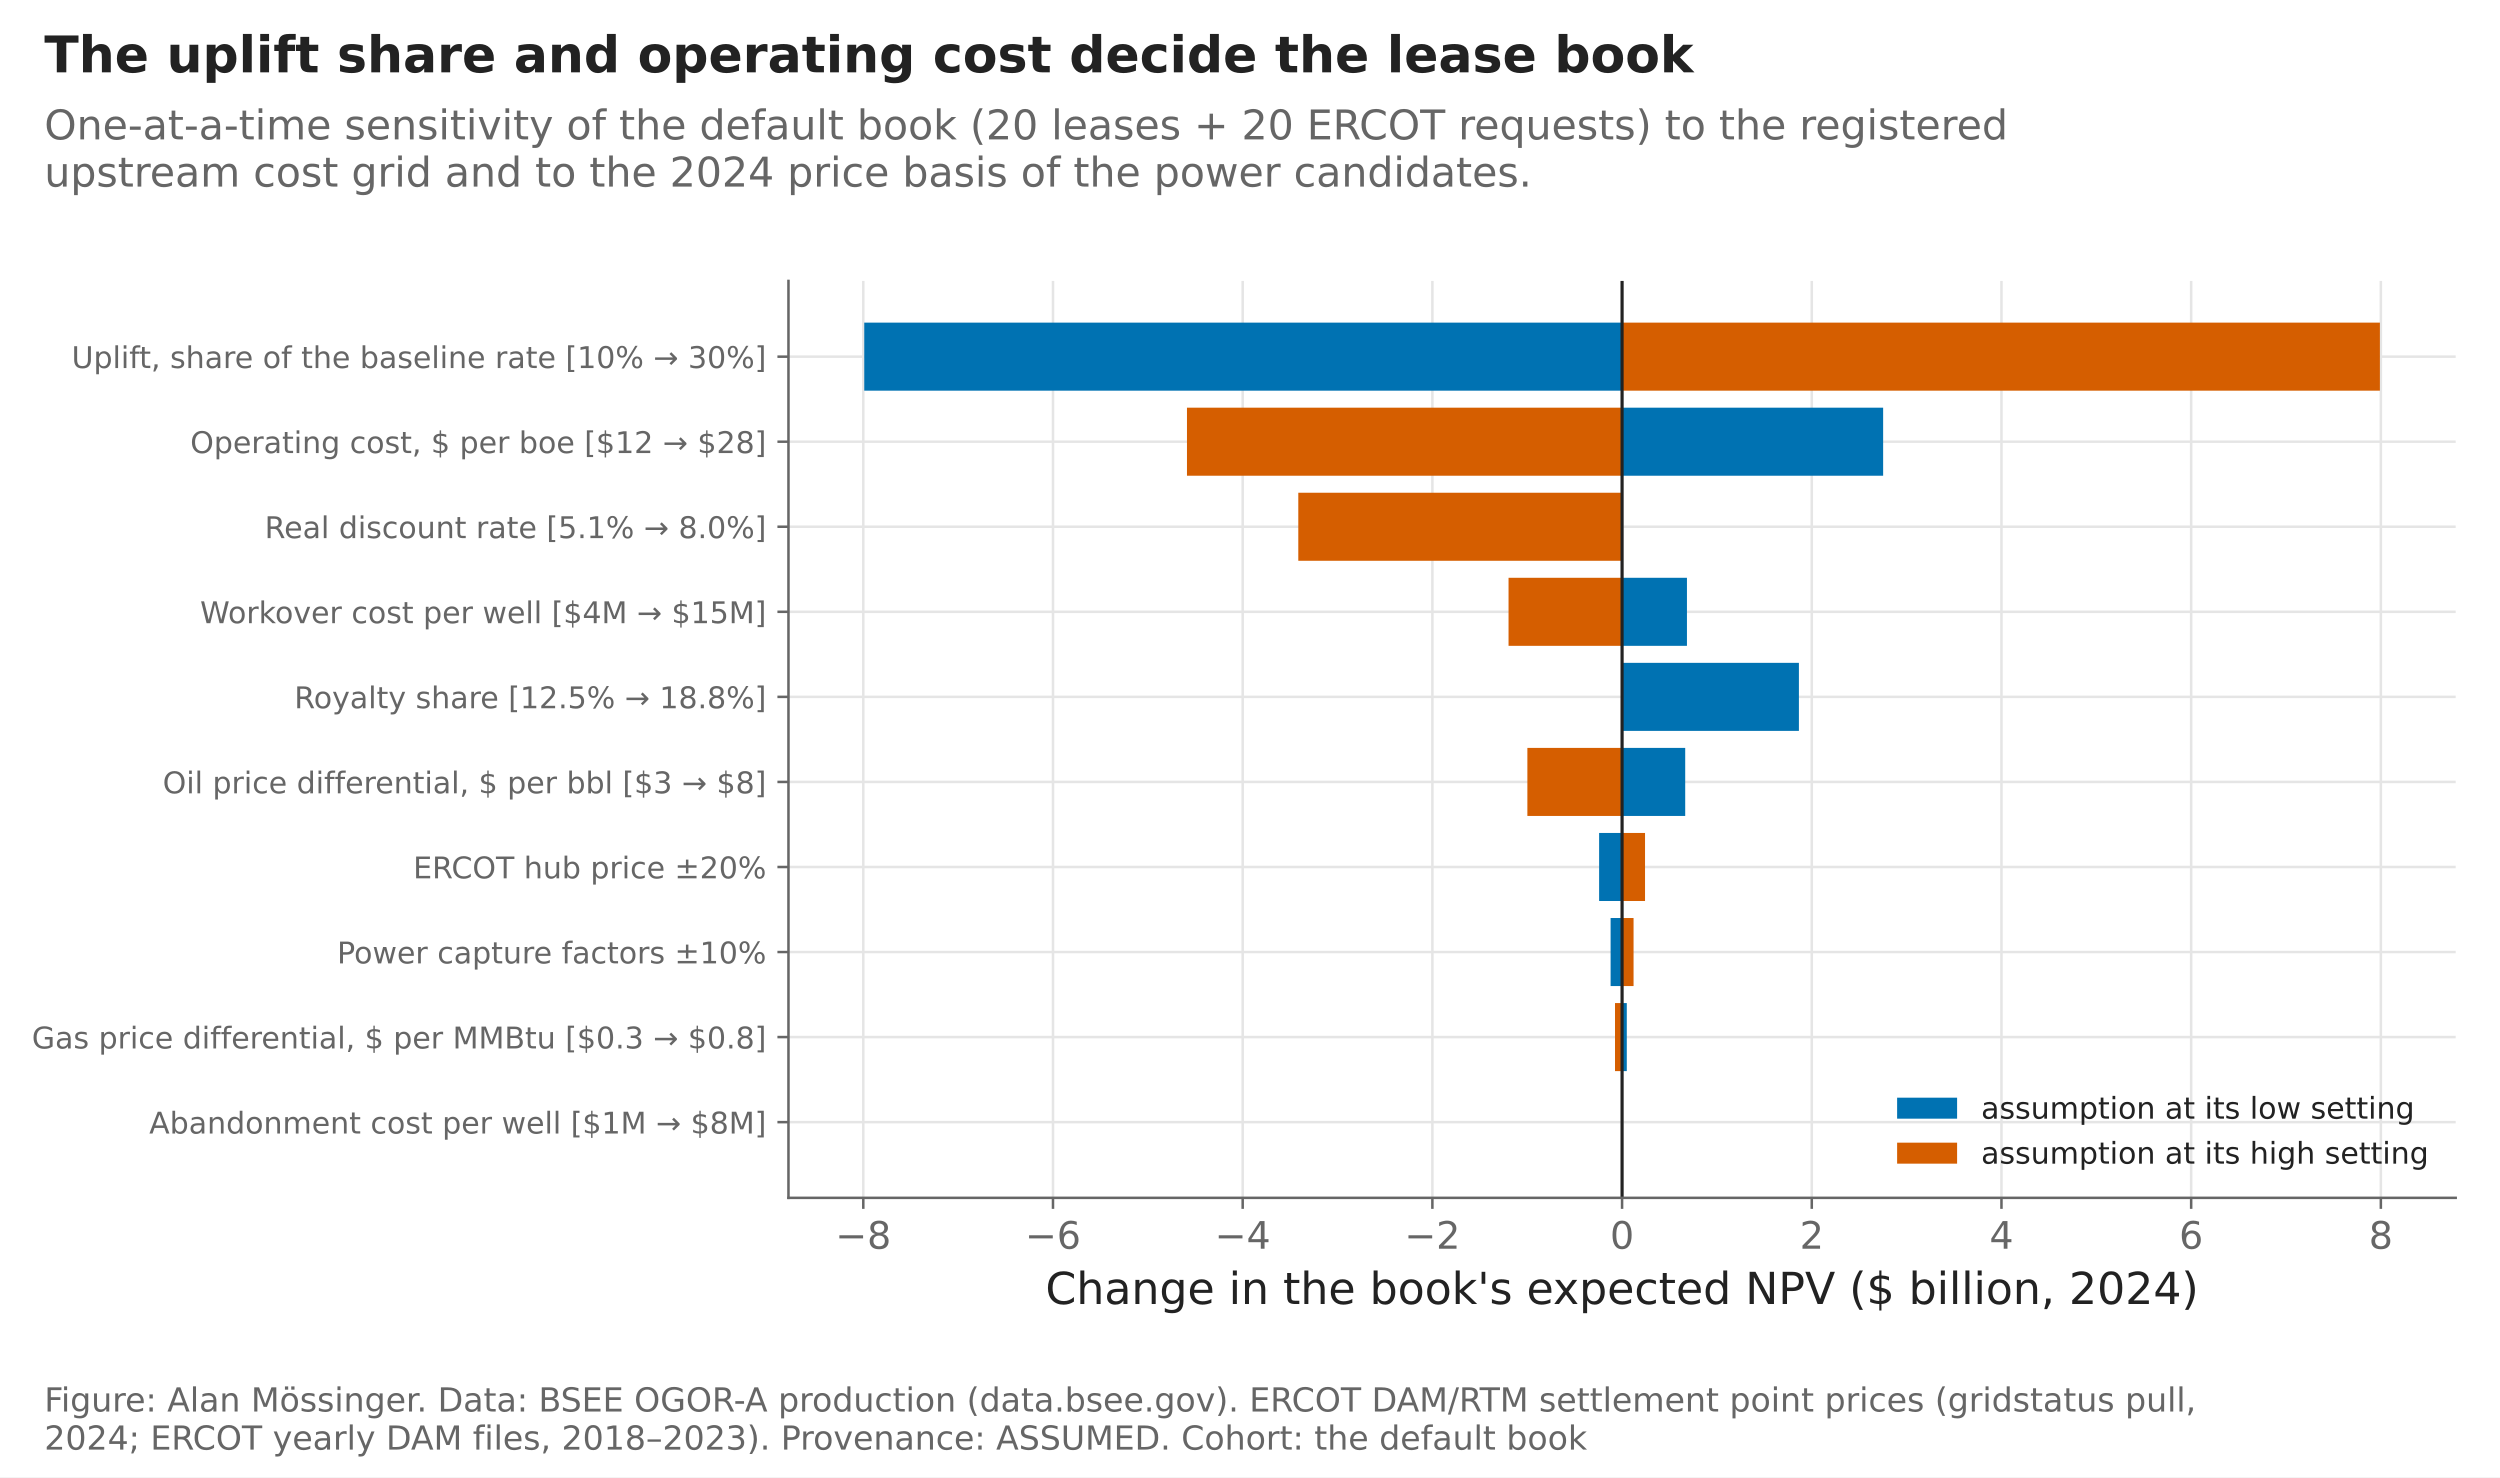
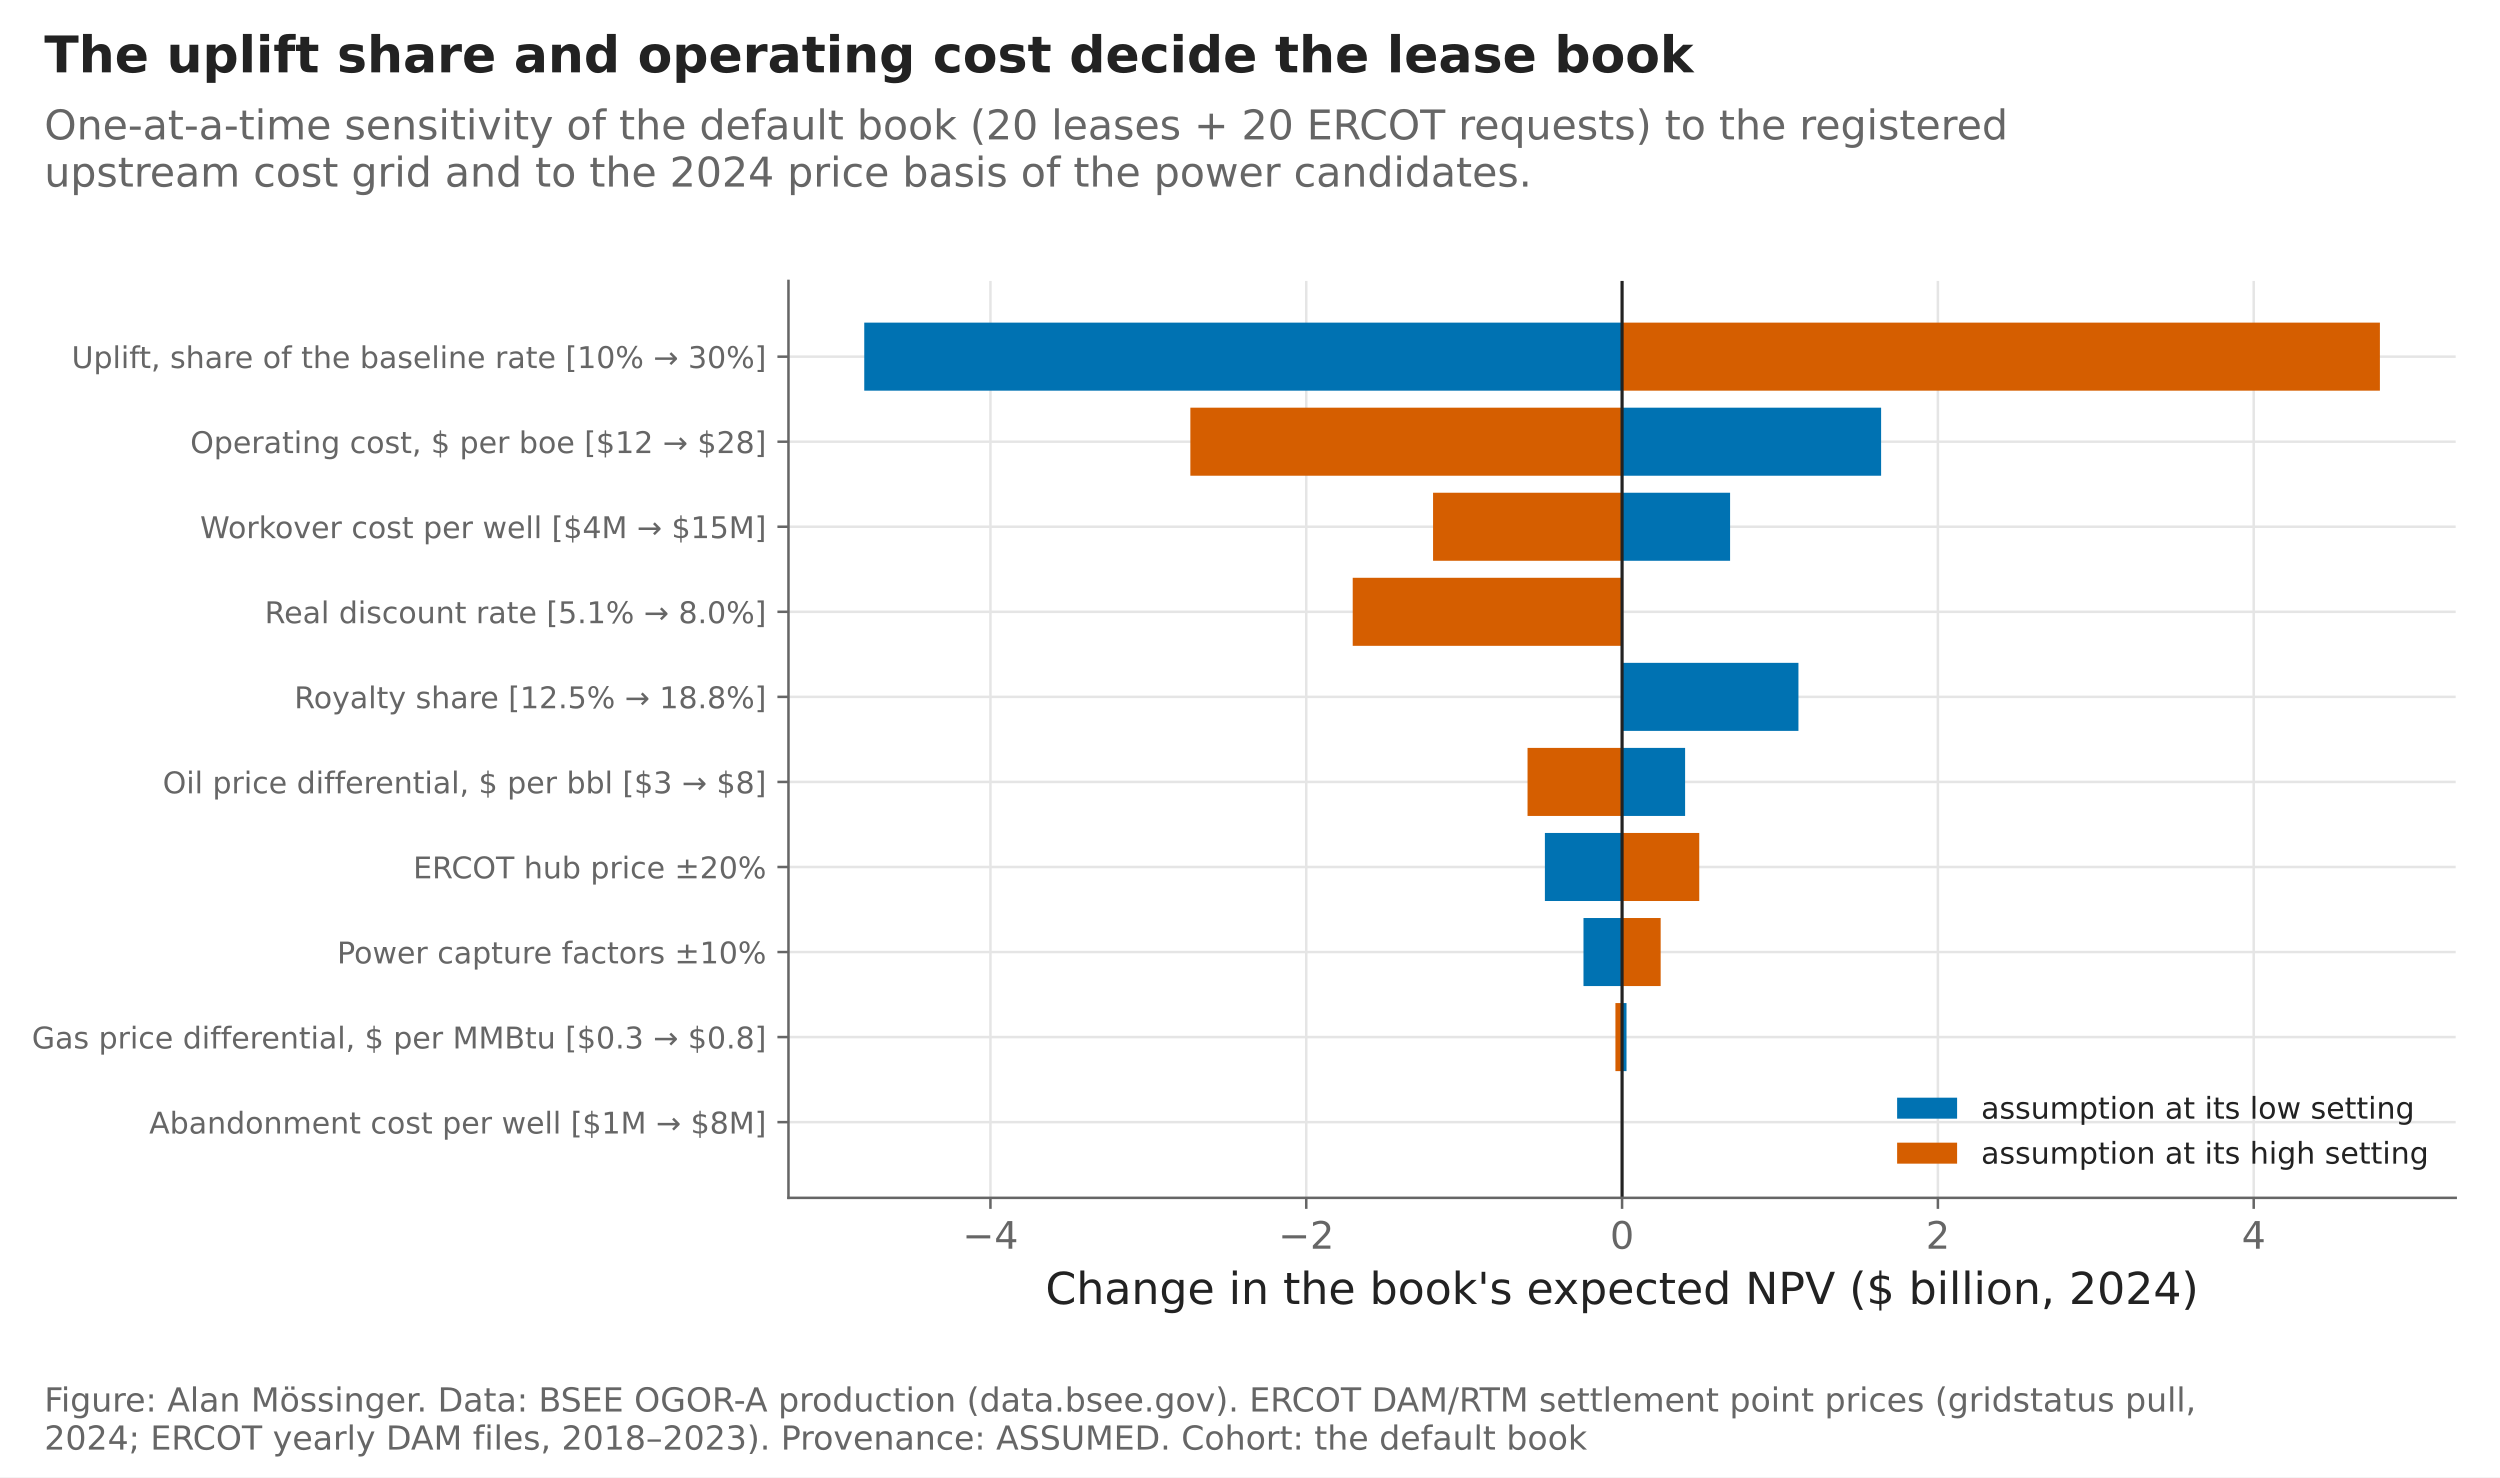
<svg xmlns="http://www.w3.org/2000/svg" xmlns:xlink="http://www.w3.org/1999/xlink" width="792pt" height="468pt" viewBox="0 0 792 468" version="1.1">
  <defs>
    <style type="text/css">*{stroke-linejoin: round; stroke-linecap: butt}</style>
  </defs>
  <g id="figure_1">
    <g id="patch_1">
      <path d="M 0 468  L 792 468  L 792 0  L 0 0  z " style="fill: #ffffff" />
    </g>
    <g id="axes_1">
      <g id="patch_2">
        <path d="M 249.786 379.478  L 777.96 379.478  L 777.96 89.004  L 249.786 89.004  z " style="fill: #ffffff" />
      </g>
      <g id="matplotlib.axis_1">
        <g id="xtick_1">
          <g id="line2d_1">
-             <path d="M 273.491 379.478  L 273.491 89.004  " clip-path="url(#p6faafbdc7a)" style="fill: none; stroke: #e5e5e5; stroke-width: 0.8; stroke-linecap: square" />
+             <path d="M 313.77 379.478  L 313.77 89.004  " clip-path="url(#pf5fe429844)" style="fill: none; stroke: #e5e5e5; stroke-width: 0.8; stroke-linecap: square" />
          </g>
          <g id="line2d_2">
            <defs>
              <path id="me00eba5936" d="M 0 0  L 0 3.5  " style="stroke: #666666; stroke-width: 0.8" />
            </defs>
            <g>
-               <use xlink:href="#me00eba5936" x="273.491" y="379.478" style="fill: #666666; stroke: #666666; stroke-width: 0.8" />
+               <use xlink:href="#me00eba5936" x="313.77" y="379.478" style="fill: #666666; stroke: #666666; stroke-width: 0.8" />
            </g>
          </g>
          <g id="text_1">
-             <text style="font-size: 12px; font-family: 'DejaVu Sans', 'Bitstream Vera Sans', 'Computer Modern Sans Serif', 'Lucida Grande', 'Verdana', 'Geneva', 'Lucid', 'Arial', 'Helvetica', 'Avant Garde', sans-serif; text-anchor: middle; fill: #666666" x="273.491" y="395.595" transform="rotate(-0 273.4913 395.5952)">−8</text>
+             <text style="font-size: 12px; font-family: 'DejaVu Sans', 'Bitstream Vera Sans', 'Computer Modern Sans Serif', 'Lucida Grande', 'Verdana', 'Geneva', 'Lucid', 'Arial', 'Helvetica', 'Avant Garde', sans-serif; text-anchor: middle; fill: #666666" x="313.77" y="395.595" transform="rotate(-0 313.7699 395.5952)">−4</text>
          </g>
        </g>
        <g id="xtick_2">
          <g id="line2d_3">
-             <path d="M 333.587 379.478  L 333.587 89.004  " clip-path="url(#p6faafbdc7a)" style="fill: none; stroke: #e5e5e5; stroke-width: 0.8; stroke-linecap: square" />
+             <path d="M 413.822 379.478  L 413.822 89.004  " clip-path="url(#pf5fe429844)" style="fill: none; stroke: #e5e5e5; stroke-width: 0.8; stroke-linecap: square" />
          </g>
          <g id="line2d_4">
            <g>
-               <use xlink:href="#me00eba5936" x="333.587" y="379.478" style="fill: #666666; stroke: #666666; stroke-width: 0.8" />
+               <use xlink:href="#me00eba5936" x="413.822" y="379.478" style="fill: #666666; stroke: #666666; stroke-width: 0.8" />
            </g>
          </g>
          <g id="text_2">
-             <text style="font-size: 12px; font-family: 'DejaVu Sans', 'Bitstream Vera Sans', 'Computer Modern Sans Serif', 'Lucida Grande', 'Verdana', 'Geneva', 'Lucid', 'Arial', 'Helvetica', 'Avant Garde', sans-serif; text-anchor: middle; fill: #666666" x="333.587" y="395.595" transform="rotate(-0 333.5867 395.5952)">−6</text>
+             <text style="font-size: 12px; font-family: 'DejaVu Sans', 'Bitstream Vera Sans', 'Computer Modern Sans Serif', 'Lucida Grande', 'Verdana', 'Geneva', 'Lucid', 'Arial', 'Helvetica', 'Avant Garde', sans-serif; text-anchor: middle; fill: #666666" x="413.822" y="395.595" transform="rotate(-0 413.8215 395.5952)">−2</text>
          </g>
        </g>
        <g id="xtick_3">
          <g id="line2d_5">
-             <path d="M 393.682 379.478  L 393.682 89.004  " clip-path="url(#p6faafbdc7a)" style="fill: none; stroke: #e5e5e5; stroke-width: 0.8; stroke-linecap: square" />
+             <path d="M 513.873 379.478  L 513.873 89.004  " clip-path="url(#pf5fe429844)" style="fill: none; stroke: #e5e5e5; stroke-width: 0.8; stroke-linecap: square" />
          </g>
          <g id="line2d_6">
            <g>
-               <use xlink:href="#me00eba5936" x="393.682" y="379.478" style="fill: #666666; stroke: #666666; stroke-width: 0.8" />
+               <use xlink:href="#me00eba5936" x="513.873" y="379.478" style="fill: #666666; stroke: #666666; stroke-width: 0.8" />
            </g>
          </g>
          <g id="text_3">
-             <text style="font-size: 12px; font-family: 'DejaVu Sans', 'Bitstream Vera Sans', 'Computer Modern Sans Serif', 'Lucida Grande', 'Verdana', 'Geneva', 'Lucid', 'Arial', 'Helvetica', 'Avant Garde', sans-serif; text-anchor: middle; fill: #666666" x="393.682" y="395.595" transform="rotate(-0 393.6822 395.5952)">−4</text>
+             <text style="font-size: 12px; font-family: 'DejaVu Sans', 'Bitstream Vera Sans', 'Computer Modern Sans Serif', 'Lucida Grande', 'Verdana', 'Geneva', 'Lucid', 'Arial', 'Helvetica', 'Avant Garde', sans-serif; text-anchor: middle; fill: #666666" x="513.873" y="395.595" transform="rotate(-0 513.8731 395.5952)">0</text>
          </g>
        </g>
        <g id="xtick_4">
          <g id="line2d_7">
-             <path d="M 453.778 379.478  L 453.778 89.004  " clip-path="url(#p6faafbdc7a)" style="fill: none; stroke: #e5e5e5; stroke-width: 0.8; stroke-linecap: square" />
+             <path d="M 613.925 379.478  L 613.925 89.004  " clip-path="url(#pf5fe429844)" style="fill: none; stroke: #e5e5e5; stroke-width: 0.8; stroke-linecap: square" />
          </g>
          <g id="line2d_8">
            <g>
-               <use xlink:href="#me00eba5936" x="453.778" y="379.478" style="fill: #666666; stroke: #666666; stroke-width: 0.8" />
+               <use xlink:href="#me00eba5936" x="613.925" y="379.478" style="fill: #666666; stroke: #666666; stroke-width: 0.8" />
            </g>
          </g>
          <g id="text_4">
-             <text style="font-size: 12px; font-family: 'DejaVu Sans', 'Bitstream Vera Sans', 'Computer Modern Sans Serif', 'Lucida Grande', 'Verdana', 'Geneva', 'Lucid', 'Arial', 'Helvetica', 'Avant Garde', sans-serif; text-anchor: middle; fill: #666666" x="453.778" y="395.595" transform="rotate(-0 453.7777 395.5952)">−2</text>
+             <text style="font-size: 12px; font-family: 'DejaVu Sans', 'Bitstream Vera Sans', 'Computer Modern Sans Serif', 'Lucida Grande', 'Verdana', 'Geneva', 'Lucid', 'Arial', 'Helvetica', 'Avant Garde', sans-serif; text-anchor: middle; fill: #666666" x="613.925" y="395.595" transform="rotate(-0 613.9247 395.5952)">2</text>
          </g>
        </g>
        <g id="xtick_5">
          <g id="line2d_9">
-             <path d="M 513.873 379.478  L 513.873 89.004  " clip-path="url(#p6faafbdc7a)" style="fill: none; stroke: #e5e5e5; stroke-width: 0.8; stroke-linecap: square" />
+             <path d="M 713.976 379.478  L 713.976 89.004  " clip-path="url(#pf5fe429844)" style="fill: none; stroke: #e5e5e5; stroke-width: 0.8; stroke-linecap: square" />
          </g>
          <g id="line2d_10">
            <g>
-               <use xlink:href="#me00eba5936" x="513.873" y="379.478" style="fill: #666666; stroke: #666666; stroke-width: 0.8" />
+               <use xlink:href="#me00eba5936" x="713.976" y="379.478" style="fill: #666666; stroke: #666666; stroke-width: 0.8" />
            </g>
          </g>
          <g id="text_5">
-             <text style="font-size: 12px; font-family: 'DejaVu Sans', 'Bitstream Vera Sans', 'Computer Modern Sans Serif', 'Lucida Grande', 'Verdana', 'Geneva', 'Lucid', 'Arial', 'Helvetica', 'Avant Garde', sans-serif; text-anchor: middle; fill: #666666" x="513.873" y="395.595" transform="rotate(-0 513.8731 395.5952)">0</text>
-           </g>
-         </g>
-         <g id="xtick_6">
-           <g id="line2d_11">
-             <path d="M 573.969 379.478  L 573.969 89.004  " clip-path="url(#p6faafbdc7a)" style="fill: none; stroke: #e5e5e5; stroke-width: 0.8; stroke-linecap: square" />
-           </g>
-           <g id="line2d_12">
-             <g>
-               <use xlink:href="#me00eba5936" x="573.969" y="379.478" style="fill: #666666; stroke: #666666; stroke-width: 0.8" />
-             </g>
-           </g>
-           <g id="text_6">
-             <text style="font-size: 12px; font-family: 'DejaVu Sans', 'Bitstream Vera Sans', 'Computer Modern Sans Serif', 'Lucida Grande', 'Verdana', 'Geneva', 'Lucid', 'Arial', 'Helvetica', 'Avant Garde', sans-serif; text-anchor: middle; fill: #666666" x="573.969" y="395.595" transform="rotate(-0 573.9686 395.5952)">2</text>
-           </g>
-         </g>
-         <g id="xtick_7">
-           <g id="line2d_13">
-             <path d="M 634.064 379.478  L 634.064 89.004  " clip-path="url(#p6faafbdc7a)" style="fill: none; stroke: #e5e5e5; stroke-width: 0.8; stroke-linecap: square" />
-           </g>
-           <g id="line2d_14">
-             <g>
-               <use xlink:href="#me00eba5936" x="634.064" y="379.478" style="fill: #666666; stroke: #666666; stroke-width: 0.8" />
-             </g>
-           </g>
-           <g id="text_7">
-             <text style="font-size: 12px; font-family: 'DejaVu Sans', 'Bitstream Vera Sans', 'Computer Modern Sans Serif', 'Lucida Grande', 'Verdana', 'Geneva', 'Lucid', 'Arial', 'Helvetica', 'Avant Garde', sans-serif; text-anchor: middle; fill: #666666" x="634.064" y="395.595" transform="rotate(-0 634.064 395.5952)">4</text>
-           </g>
-         </g>
-         <g id="xtick_8">
-           <g id="line2d_15">
-             <path d="M 694.16 379.478  L 694.16 89.004  " clip-path="url(#p6faafbdc7a)" style="fill: none; stroke: #e5e5e5; stroke-width: 0.8; stroke-linecap: square" />
-           </g>
-           <g id="line2d_16">
-             <g>
-               <use xlink:href="#me00eba5936" x="694.16" y="379.478" style="fill: #666666; stroke: #666666; stroke-width: 0.8" />
-             </g>
-           </g>
-           <g id="text_8">
-             <text style="font-size: 12px; font-family: 'DejaVu Sans', 'Bitstream Vera Sans', 'Computer Modern Sans Serif', 'Lucida Grande', 'Verdana', 'Geneva', 'Lucid', 'Arial', 'Helvetica', 'Avant Garde', sans-serif; text-anchor: middle; fill: #666666" x="694.16" y="395.595" transform="rotate(-0 694.1595 395.5952)">6</text>
-           </g>
-         </g>
-         <g id="xtick_9">
-           <g id="line2d_17">
-             <path d="M 754.255 379.478  L 754.255 89.004  " clip-path="url(#p6faafbdc7a)" style="fill: none; stroke: #e5e5e5; stroke-width: 0.8; stroke-linecap: square" />
-           </g>
-           <g id="line2d_18">
-             <g>
-               <use xlink:href="#me00eba5936" x="754.255" y="379.478" style="fill: #666666; stroke: #666666; stroke-width: 0.8" />
-             </g>
-           </g>
-           <g id="text_9">
-             <text style="font-size: 12px; font-family: 'DejaVu Sans', 'Bitstream Vera Sans', 'Computer Modern Sans Serif', 'Lucida Grande', 'Verdana', 'Geneva', 'Lucid', 'Arial', 'Helvetica', 'Avant Garde', sans-serif; text-anchor: middle; fill: #666666" x="754.255" y="395.595" transform="rotate(-0 754.255 395.5952)">8</text>
-           </g>
-         </g>
-         <g id="text_10">
+             <text style="font-size: 12px; font-family: 'DejaVu Sans', 'Bitstream Vera Sans', 'Computer Modern Sans Serif', 'Lucida Grande', 'Verdana', 'Geneva', 'Lucid', 'Arial', 'Helvetica', 'Avant Garde', sans-serif; text-anchor: middle; fill: #666666" x="713.976" y="395.595" transform="rotate(-0 713.9763 395.5952)">4</text>
+           </g>
+         </g>
+         <g id="text_6">
          <text style="font-size: 14px; font-family: 'DejaVu Sans', 'Bitstream Vera Sans', 'Computer Modern Sans Serif', 'Lucida Grande', 'Verdana', 'Geneva', 'Lucid', 'Arial', 'Helvetica', 'Avant Garde', sans-serif; text-anchor: middle; fill: #222222" x="513.873" y="413.116" transform="rotate(-0 513.8731 413.1158)">Change in the book's expected NPV ($ billion, 2024)</text>
        </g>
      </g>
      <g id="matplotlib.axis_2">
        <g id="ytick_1">
-           <g id="line2d_19">
-             <path d="M 249.786 355.496  L 777.96 355.496  " clip-path="url(#p6faafbdc7a)" style="fill: none; stroke: #e5e5e5; stroke-width: 0.8; stroke-linecap: square" />
-           </g>
-           <g id="line2d_20">
+           <g id="line2d_11">
+             <path d="M 249.786 355.496  L 777.96 355.496  " clip-path="url(#pf5fe429844)" style="fill: none; stroke: #e5e5e5; stroke-width: 0.8; stroke-linecap: square" />
+           </g>
+           <g id="line2d_12">
            <defs>
              <path id="mce5acbc380" d="M 0 0  L -3.5 0  " style="stroke: #666666; stroke-width: 0.8" />
            </defs>
            <g>
              <use xlink:href="#mce5acbc380" x="249.786" y="355.496" style="fill: #666666; stroke: #666666; stroke-width: 0.8" />
            </g>
          </g>
+           <g id="text_7">
+             <text style="font-size: 9.5px; font-family: 'DejaVu Sans', 'Bitstream Vera Sans', 'Computer Modern Sans Serif', 'Lucida Grande', 'Verdana', 'Geneva', 'Lucid', 'Arial', 'Helvetica', 'Avant Garde', sans-serif; text-anchor: end; fill: #666666" x="242.786" y="359.106" transform="rotate(-0 242.7862 359.1056)">Abandonment cost per well  [$1M → $8M]</text>
+           </g>
+         </g>
+         <g id="ytick_2">
+           <g id="line2d_13">
+             <path d="M 249.786 328.551  L 777.96 328.551  " clip-path="url(#pf5fe429844)" style="fill: none; stroke: #e5e5e5; stroke-width: 0.8; stroke-linecap: square" />
+           </g>
+           <g id="line2d_14">
+             <g>
+               <use xlink:href="#mce5acbc380" x="249.786" y="328.551" style="fill: #666666; stroke: #666666; stroke-width: 0.8" />
+             </g>
+           </g>
+           <g id="text_8">
+             <text style="font-size: 9.5px; font-family: 'DejaVu Sans', 'Bitstream Vera Sans', 'Computer Modern Sans Serif', 'Lucida Grande', 'Verdana', 'Geneva', 'Lucid', 'Arial', 'Helvetica', 'Avant Garde', sans-serif; text-anchor: end; fill: #666666" x="242.786" y="332.16" transform="rotate(-0 242.7862 332.16)">Gas price differential, $ per MMBtu  [$0.3 → $0.8]</text>
+           </g>
+         </g>
+         <g id="ytick_3">
+           <g id="line2d_15">
+             <path d="M 249.786 301.605  L 777.96 301.605  " clip-path="url(#pf5fe429844)" style="fill: none; stroke: #e5e5e5; stroke-width: 0.8; stroke-linecap: square" />
+           </g>
+           <g id="line2d_16">
+             <g>
+               <use xlink:href="#mce5acbc380" x="249.786" y="301.605" style="fill: #666666; stroke: #666666; stroke-width: 0.8" />
+             </g>
+           </g>
+           <g id="text_9">
+             <text style="font-size: 9.5px; font-family: 'DejaVu Sans', 'Bitstream Vera Sans', 'Computer Modern Sans Serif', 'Lucida Grande', 'Verdana', 'Geneva', 'Lucid', 'Arial', 'Helvetica', 'Avant Garde', sans-serif; text-anchor: end; fill: #666666" x="242.786" y="305.214" transform="rotate(-0 242.7862 305.2144)">Power capture factors ±10%</text>
+           </g>
+         </g>
+         <g id="ytick_4">
+           <g id="line2d_17">
+             <path d="M 249.786 274.659  L 777.96 274.659  " clip-path="url(#pf5fe429844)" style="fill: none; stroke: #e5e5e5; stroke-width: 0.8; stroke-linecap: square" />
+           </g>
+           <g id="line2d_18">
+             <g>
+               <use xlink:href="#mce5acbc380" x="249.786" y="274.659" style="fill: #666666; stroke: #666666; stroke-width: 0.8" />
+             </g>
+           </g>
+           <g id="text_10">
+             <text style="font-size: 9.5px; font-family: 'DejaVu Sans', 'Bitstream Vera Sans', 'Computer Modern Sans Serif', 'Lucida Grande', 'Verdana', 'Geneva', 'Lucid', 'Arial', 'Helvetica', 'Avant Garde', sans-serif; text-anchor: end; fill: #666666" x="242.786" y="278.269" transform="rotate(-0 242.7862 278.2687)">ERCOT hub price ±20%</text>
+           </g>
+         </g>
+         <g id="ytick_5">
+           <g id="line2d_19">
+             <path d="M 249.786 247.714  L 777.96 247.714  " clip-path="url(#pf5fe429844)" style="fill: none; stroke: #e5e5e5; stroke-width: 0.8; stroke-linecap: square" />
+           </g>
+           <g id="line2d_20">
+             <g>
+               <use xlink:href="#mce5acbc380" x="249.786" y="247.714" style="fill: #666666; stroke: #666666; stroke-width: 0.8" />
+             </g>
+           </g>
          <g id="text_11">
-             <text style="font-size: 9.5px; font-family: 'DejaVu Sans', 'Bitstream Vera Sans', 'Computer Modern Sans Serif', 'Lucida Grande', 'Verdana', 'Geneva', 'Lucid', 'Arial', 'Helvetica', 'Avant Garde', sans-serif; text-anchor: end; fill: #666666" x="242.786" y="359.106" transform="rotate(-0 242.7862 359.1056)">Abandonment cost per well  [$1M → $8M]</text>
-           </g>
-         </g>
-         <g id="ytick_2">
+             <text style="font-size: 9.5px; font-family: 'DejaVu Sans', 'Bitstream Vera Sans', 'Computer Modern Sans Serif', 'Lucida Grande', 'Verdana', 'Geneva', 'Lucid', 'Arial', 'Helvetica', 'Avant Garde', sans-serif; text-anchor: end; fill: #666666" x="242.786" y="251.323" transform="rotate(-0 242.7862 251.3231)">Oil price differential, $ per bbl  [$3 → $8]</text>
+           </g>
+         </g>
+         <g id="ytick_6">
          <g id="line2d_21">
-             <path d="M 249.786 328.551  L 777.96 328.551  " clip-path="url(#p6faafbdc7a)" style="fill: none; stroke: #e5e5e5; stroke-width: 0.8; stroke-linecap: square" />
+             <path d="M 249.786 220.768  L 777.96 220.768  " clip-path="url(#pf5fe429844)" style="fill: none; stroke: #e5e5e5; stroke-width: 0.8; stroke-linecap: square" />
          </g>
          <g id="line2d_22">
            <g>
-               <use xlink:href="#mce5acbc380" x="249.786" y="328.551" style="fill: #666666; stroke: #666666; stroke-width: 0.8" />
+               <use xlink:href="#mce5acbc380" x="249.786" y="220.768" style="fill: #666666; stroke: #666666; stroke-width: 0.8" />
            </g>
          </g>
          <g id="text_12">
-             <text style="font-size: 9.5px; font-family: 'DejaVu Sans', 'Bitstream Vera Sans', 'Computer Modern Sans Serif', 'Lucida Grande', 'Verdana', 'Geneva', 'Lucid', 'Arial', 'Helvetica', 'Avant Garde', sans-serif; text-anchor: end; fill: #666666" x="242.786" y="332.16" transform="rotate(-0 242.7862 332.16)">Gas price differential, $ per MMBtu  [$0.3 → $0.8]</text>
-           </g>
-         </g>
-         <g id="ytick_3">
+             <text style="font-size: 9.5px; font-family: 'DejaVu Sans', 'Bitstream Vera Sans', 'Computer Modern Sans Serif', 'Lucida Grande', 'Verdana', 'Geneva', 'Lucid', 'Arial', 'Helvetica', 'Avant Garde', sans-serif; text-anchor: end; fill: #666666" x="242.786" y="224.377" transform="rotate(-0 242.7862 224.3774)">Royalty share  [12.5% → 18.8%]</text>
+           </g>
+         </g>
+         <g id="ytick_7">
          <g id="line2d_23">
-             <path d="M 249.786 301.605  L 777.96 301.605  " clip-path="url(#p6faafbdc7a)" style="fill: none; stroke: #e5e5e5; stroke-width: 0.8; stroke-linecap: square" />
+             <path d="M 249.786 193.823  L 777.96 193.823  " clip-path="url(#pf5fe429844)" style="fill: none; stroke: #e5e5e5; stroke-width: 0.8; stroke-linecap: square" />
          </g>
          <g id="line2d_24">
            <g>
-               <use xlink:href="#mce5acbc380" x="249.786" y="301.605" style="fill: #666666; stroke: #666666; stroke-width: 0.8" />
+               <use xlink:href="#mce5acbc380" x="249.786" y="193.823" style="fill: #666666; stroke: #666666; stroke-width: 0.8" />
            </g>
          </g>
          <g id="text_13">
-             <text style="font-size: 9.5px; font-family: 'DejaVu Sans', 'Bitstream Vera Sans', 'Computer Modern Sans Serif', 'Lucida Grande', 'Verdana', 'Geneva', 'Lucid', 'Arial', 'Helvetica', 'Avant Garde', sans-serif; text-anchor: end; fill: #666666" x="242.786" y="305.214" transform="rotate(-0 242.7862 305.2144)">Power capture factors ±10%</text>
-           </g>
-         </g>
-         <g id="ytick_4">
+             <text style="font-size: 9.5px; font-family: 'DejaVu Sans', 'Bitstream Vera Sans', 'Computer Modern Sans Serif', 'Lucida Grande', 'Verdana', 'Geneva', 'Lucid', 'Arial', 'Helvetica', 'Avant Garde', sans-serif; text-anchor: end; fill: #666666" x="242.786" y="197.432" transform="rotate(-0 242.7862 197.4318)">Real discount rate  [5.1% → 8.0%]</text>
+           </g>
+         </g>
+         <g id="ytick_8">
          <g id="line2d_25">
-             <path d="M 249.786 274.659  L 777.96 274.659  " clip-path="url(#p6faafbdc7a)" style="fill: none; stroke: #e5e5e5; stroke-width: 0.8; stroke-linecap: square" />
+             <path d="M 249.786 166.877  L 777.96 166.877  " clip-path="url(#pf5fe429844)" style="fill: none; stroke: #e5e5e5; stroke-width: 0.8; stroke-linecap: square" />
          </g>
          <g id="line2d_26">
            <g>
-               <use xlink:href="#mce5acbc380" x="249.786" y="274.659" style="fill: #666666; stroke: #666666; stroke-width: 0.8" />
+               <use xlink:href="#mce5acbc380" x="249.786" y="166.877" style="fill: #666666; stroke: #666666; stroke-width: 0.8" />
            </g>
          </g>
          <g id="text_14">
-             <text style="font-size: 9.5px; font-family: 'DejaVu Sans', 'Bitstream Vera Sans', 'Computer Modern Sans Serif', 'Lucida Grande', 'Verdana', 'Geneva', 'Lucid', 'Arial', 'Helvetica', 'Avant Garde', sans-serif; text-anchor: end; fill: #666666" x="242.786" y="278.269" transform="rotate(-0 242.7862 278.2687)">ERCOT hub price ±20%</text>
-           </g>
-         </g>
-         <g id="ytick_5">
+             <text style="font-size: 9.5px; font-family: 'DejaVu Sans', 'Bitstream Vera Sans', 'Computer Modern Sans Serif', 'Lucida Grande', 'Verdana', 'Geneva', 'Lucid', 'Arial', 'Helvetica', 'Avant Garde', sans-serif; text-anchor: end; fill: #666666" x="242.786" y="170.486" transform="rotate(-0 242.7862 170.4862)">Workover cost per well  [$4M → $15M]</text>
+           </g>
+         </g>
+         <g id="ytick_9">
          <g id="line2d_27">
-             <path d="M 249.786 247.714  L 777.96 247.714  " clip-path="url(#p6faafbdc7a)" style="fill: none; stroke: #e5e5e5; stroke-width: 0.8; stroke-linecap: square" />
+             <path d="M 249.786 139.931  L 777.96 139.931  " clip-path="url(#pf5fe429844)" style="fill: none; stroke: #e5e5e5; stroke-width: 0.8; stroke-linecap: square" />
          </g>
          <g id="line2d_28">
            <g>
-               <use xlink:href="#mce5acbc380" x="249.786" y="247.714" style="fill: #666666; stroke: #666666; stroke-width: 0.8" />
+               <use xlink:href="#mce5acbc380" x="249.786" y="139.931" style="fill: #666666; stroke: #666666; stroke-width: 0.8" />
            </g>
          </g>
          <g id="text_15">
-             <text style="font-size: 9.5px; font-family: 'DejaVu Sans', 'Bitstream Vera Sans', 'Computer Modern Sans Serif', 'Lucida Grande', 'Verdana', 'Geneva', 'Lucid', 'Arial', 'Helvetica', 'Avant Garde', sans-serif; text-anchor: end; fill: #666666" x="242.786" y="251.323" transform="rotate(-0 242.7862 251.3231)">Oil price differential, $ per bbl  [$3 → $8]</text>
-           </g>
-         </g>
-         <g id="ytick_6">
+             <text style="font-size: 9.5px; font-family: 'DejaVu Sans', 'Bitstream Vera Sans', 'Computer Modern Sans Serif', 'Lucida Grande', 'Verdana', 'Geneva', 'Lucid', 'Arial', 'Helvetica', 'Avant Garde', sans-serif; text-anchor: end; fill: #666666" x="242.786" y="143.541" transform="rotate(-0 242.7862 143.5405)">Operating cost, $ per boe  [$12 → $28]</text>
+           </g>
+         </g>
+         <g id="ytick_10">
          <g id="line2d_29">
-             <path d="M 249.786 220.768  L 777.96 220.768  " clip-path="url(#p6faafbdc7a)" style="fill: none; stroke: #e5e5e5; stroke-width: 0.8; stroke-linecap: square" />
+             <path d="M 249.786 112.986  L 777.96 112.986  " clip-path="url(#pf5fe429844)" style="fill: none; stroke: #e5e5e5; stroke-width: 0.8; stroke-linecap: square" />
          </g>
          <g id="line2d_30">
            <g>
-               <use xlink:href="#mce5acbc380" x="249.786" y="220.768" style="fill: #666666; stroke: #666666; stroke-width: 0.8" />
+               <use xlink:href="#mce5acbc380" x="249.786" y="112.986" style="fill: #666666; stroke: #666666; stroke-width: 0.8" />
            </g>
          </g>
          <g id="text_16">
-             <text style="font-size: 9.5px; font-family: 'DejaVu Sans', 'Bitstream Vera Sans', 'Computer Modern Sans Serif', 'Lucida Grande', 'Verdana', 'Geneva', 'Lucid', 'Arial', 'Helvetica', 'Avant Garde', sans-serif; text-anchor: end; fill: #666666" x="242.786" y="224.377" transform="rotate(-0 242.7862 224.3774)">Royalty share  [12.5% → 18.8%]</text>
-           </g>
-         </g>
-         <g id="ytick_7">
-           <g id="line2d_31">
-             <path d="M 249.786 193.823  L 777.96 193.823  " clip-path="url(#p6faafbdc7a)" style="fill: none; stroke: #e5e5e5; stroke-width: 0.8; stroke-linecap: square" />
-           </g>
-           <g id="line2d_32">
-             <g>
-               <use xlink:href="#mce5acbc380" x="249.786" y="193.823" style="fill: #666666; stroke: #666666; stroke-width: 0.8" />
-             </g>
-           </g>
-           <g id="text_17">
-             <text style="font-size: 9.5px; font-family: 'DejaVu Sans', 'Bitstream Vera Sans', 'Computer Modern Sans Serif', 'Lucida Grande', 'Verdana', 'Geneva', 'Lucid', 'Arial', 'Helvetica', 'Avant Garde', sans-serif; text-anchor: end; fill: #666666" x="242.786" y="197.432" transform="rotate(-0 242.7862 197.4318)">Workover cost per well  [$4M → $15M]</text>
-           </g>
-         </g>
-         <g id="ytick_8">
-           <g id="line2d_33">
-             <path d="M 249.786 166.877  L 777.96 166.877  " clip-path="url(#p6faafbdc7a)" style="fill: none; stroke: #e5e5e5; stroke-width: 0.8; stroke-linecap: square" />
-           </g>
-           <g id="line2d_34">
-             <g>
-               <use xlink:href="#mce5acbc380" x="249.786" y="166.877" style="fill: #666666; stroke: #666666; stroke-width: 0.8" />
-             </g>
-           </g>
-           <g id="text_18">
-             <text style="font-size: 9.5px; font-family: 'DejaVu Sans', 'Bitstream Vera Sans', 'Computer Modern Sans Serif', 'Lucida Grande', 'Verdana', 'Geneva', 'Lucid', 'Arial', 'Helvetica', 'Avant Garde', sans-serif; text-anchor: end; fill: #666666" x="242.786" y="170.486" transform="rotate(-0 242.7862 170.4862)">Real discount rate  [5.1% → 8.0%]</text>
-           </g>
-         </g>
-         <g id="ytick_9">
-           <g id="line2d_35">
-             <path d="M 249.786 139.931  L 777.96 139.931  " clip-path="url(#p6faafbdc7a)" style="fill: none; stroke: #e5e5e5; stroke-width: 0.8; stroke-linecap: square" />
-           </g>
-           <g id="line2d_36">
-             <g>
-               <use xlink:href="#mce5acbc380" x="249.786" y="139.931" style="fill: #666666; stroke: #666666; stroke-width: 0.8" />
-             </g>
-           </g>
-           <g id="text_19">
-             <text style="font-size: 9.5px; font-family: 'DejaVu Sans', 'Bitstream Vera Sans', 'Computer Modern Sans Serif', 'Lucida Grande', 'Verdana', 'Geneva', 'Lucid', 'Arial', 'Helvetica', 'Avant Garde', sans-serif; text-anchor: end; fill: #666666" x="242.786" y="143.541" transform="rotate(-0 242.7862 143.5405)">Operating cost, $ per boe  [$12 → $28]</text>
-           </g>
-         </g>
-         <g id="ytick_10">
-           <g id="line2d_37">
-             <path d="M 249.786 112.986  L 777.96 112.986  " clip-path="url(#p6faafbdc7a)" style="fill: none; stroke: #e5e5e5; stroke-width: 0.8; stroke-linecap: square" />
-           </g>
-           <g id="line2d_38">
-             <g>
-               <use xlink:href="#mce5acbc380" x="249.786" y="112.986" style="fill: #666666; stroke: #666666; stroke-width: 0.8" />
-             </g>
-           </g>
-           <g id="text_20">
            <text style="font-size: 9.5px; font-family: 'DejaVu Sans', 'Bitstream Vera Sans', 'Computer Modern Sans Serif', 'Lucida Grande', 'Verdana', 'Geneva', 'Lucid', 'Arial', 'Helvetica', 'Avant Garde', sans-serif; text-anchor: end; fill: #666666" x="242.786" y="116.595" transform="rotate(-0 242.7862 116.5949)">Uplift, share of the baseline rate  [10% → 30%]</text>
          </g>
        </g>
      </g>
      <g id="patch_3">
-         <path d="M 513.873 366.275  L 513.873 366.275  L 513.873 344.718  L 513.873 344.718  z " clip-path="url(#p6faafbdc7a)" style="fill: #0072b2" />
+         <path d="M 513.873 366.275  L 513.873 366.275  L 513.873 344.718  L 513.873 344.718  z " clip-path="url(#pf5fe429844)" style="fill: #0072b2" />
      </g>
      <g id="patch_4">
-         <path d="M 513.873 339.329  L 515.366 339.329  L 515.366 317.772  L 513.873 317.772  z " clip-path="url(#p6faafbdc7a)" style="fill: #0072b2" />
+         <path d="M 513.873 339.329  L 515.278 339.329  L 515.278 317.772  L 513.873 317.772  z " clip-path="url(#pf5fe429844)" style="fill: #0072b2" />
      </g>
      <g id="patch_5">
-         <path d="M 513.873 312.383  L 510.237 312.383  L 510.237 290.827  L 513.873 290.827  z " clip-path="url(#p6faafbdc7a)" style="fill: #0072b2" />
+         <path d="M 513.873 312.383  L 501.648 312.383  L 501.648 290.827  L 513.873 290.827  z " clip-path="url(#pf5fe429844)" style="fill: #0072b2" />
      </g>
      <g id="patch_6">
-         <path d="M 513.873 285.438  L 506.6 285.438  L 506.6 263.881  L 513.873 263.881  z " clip-path="url(#p6faafbdc7a)" style="fill: #0072b2" />
+         <path d="M 513.873 285.438  L 489.423 285.438  L 489.423 263.881  L 513.873 263.881  z " clip-path="url(#pf5fe429844)" style="fill: #0072b2" />
      </g>
      <g id="patch_7">
-         <path d="M 513.873 258.492  L 533.873 258.492  L 533.873 236.936  L 513.873 236.936  z " clip-path="url(#p6faafbdc7a)" style="fill: #0072b2" />
+         <path d="M 513.873 258.492  L 533.84 258.492  L 533.84 236.936  L 513.873 236.936  z " clip-path="url(#pf5fe429844)" style="fill: #0072b2" />
      </g>
      <g id="patch_8">
-         <path d="M 513.873 231.546  L 569.894 231.546  L 569.894 209.99  L 513.873 209.99  z " clip-path="url(#p6faafbdc7a)" style="fill: #0072b2" />
+         <path d="M 513.873 231.546  L 569.746 231.546  L 569.746 209.99  L 513.873 209.99  z " clip-path="url(#pf5fe429844)" style="fill: #0072b2" />
      </g>
      <g id="patch_9">
-         <path d="M 513.873 204.601  L 534.426 204.601  L 534.426 183.044  L 513.873 183.044  z " clip-path="url(#p6faafbdc7a)" style="fill: #0072b2" />
+         <path d="M 513.873 204.601  L 513.873 204.601  L 513.873 183.044  L 513.873 183.044  z " clip-path="url(#pf5fe429844)" style="fill: #0072b2" />
      </g>
      <g id="patch_10">
-         <path d="M 513.873 177.655  L 513.873 177.655  L 513.873 156.099  L 513.873 156.099  z " clip-path="url(#p6faafbdc7a)" style="fill: #0072b2" />
+         <path d="M 513.873 177.655  L 548.091 177.655  L 548.091 156.099  L 513.873 156.099  z " clip-path="url(#pf5fe429844)" style="fill: #0072b2" />
      </g>
      <g id="patch_11">
-         <path d="M 513.873 150.71  L 596.578 150.71  L 596.578 129.153  L 513.873 129.153  z " clip-path="url(#p6faafbdc7a)" style="fill: #0072b2" />
+         <path d="M 513.873 150.71  L 595.934 150.71  L 595.934 129.153  L 513.873 129.153  z " clip-path="url(#pf5fe429844)" style="fill: #0072b2" />
      </g>
      <g id="patch_12">
-         <path d="M 513.873 123.764  L 273.794 123.764  L 273.794 102.207  L 513.873 102.207  z " clip-path="url(#p6faafbdc7a)" style="fill: #0072b2" />
+         <path d="M 513.873 123.764  L 273.794 123.764  L 273.794 102.207  L 513.873 102.207  z " clip-path="url(#pf5fe429844)" style="fill: #0072b2" />
      </g>
      <g id="patch_13">
-         <path d="M 513.873 366.275  L 513.873 366.275  L 513.873 344.718  L 513.873 344.718  z " clip-path="url(#p6faafbdc7a)" style="fill: #d55e00" />
+         <path d="M 513.873 366.275  L 513.873 366.275  L 513.873 344.718  L 513.873 344.718  z " clip-path="url(#pf5fe429844)" style="fill: #d55e00" />
      </g>
      <g id="patch_14">
-         <path d="M 513.873 339.329  L 511.634 339.329  L 511.634 317.772  L 513.873 317.772  z " clip-path="url(#p6faafbdc7a)" style="fill: #d55e00" />
+         <path d="M 513.873 339.329  L 511.766 339.329  L 511.766 317.772  L 513.873 317.772  z " clip-path="url(#pf5fe429844)" style="fill: #d55e00" />
      </g>
      <g id="patch_15">
-         <path d="M 513.873 312.383  L 517.51 312.383  L 517.51 290.827  L 513.873 290.827  z " clip-path="url(#p6faafbdc7a)" style="fill: #d55e00" />
+         <path d="M 513.873 312.383  L 526.098 312.383  L 526.098 290.827  L 513.873 290.827  z " clip-path="url(#pf5fe429844)" style="fill: #d55e00" />
      </g>
      <g id="patch_16">
-         <path d="M 513.873 285.438  L 521.146 285.438  L 521.146 263.881  L 513.873 263.881  z " clip-path="url(#p6faafbdc7a)" style="fill: #d55e00" />
+         <path d="M 513.873 285.438  L 538.323 285.438  L 538.323 263.881  L 513.873 263.881  z " clip-path="url(#pf5fe429844)" style="fill: #d55e00" />
      </g>
      <g id="patch_17">
-         <path d="M 513.873 258.492  L 483.873 258.492  L 483.873 236.936  L 513.873 236.936  z " clip-path="url(#p6faafbdc7a)" style="fill: #d55e00" />
+         <path d="M 513.873 258.492  L 483.923 258.492  L 483.923 236.936  L 513.873 236.936  z " clip-path="url(#pf5fe429844)" style="fill: #d55e00" />
      </g>
      <g id="patch_18">
-         <path d="M 513.873 231.546  L 513.873 231.546  L 513.873 209.99  L 513.873 209.99  z " clip-path="url(#p6faafbdc7a)" style="fill: #d55e00" />
+         <path d="M 513.873 231.546  L 513.873 231.546  L 513.873 209.99  L 513.873 209.99  z " clip-path="url(#pf5fe429844)" style="fill: #d55e00" />
      </g>
      <g id="patch_19">
-         <path d="M 513.873 204.601  L 477.906 204.601  L 477.906 183.044  L 513.873 183.044  z " clip-path="url(#p6faafbdc7a)" style="fill: #d55e00" />
+         <path d="M 513.873 204.601  L 428.54 204.601  L 428.54 183.044  L 513.873 183.044  z " clip-path="url(#pf5fe429844)" style="fill: #d55e00" />
      </g>
      <g id="patch_20">
-         <path d="M 513.873 177.655  L 411.3 177.655  L 411.3 156.099  L 513.873 156.099  z " clip-path="url(#p6faafbdc7a)" style="fill: #d55e00" />
+         <path d="M 513.873 177.655  L 453.992 177.655  L 453.992 156.099  L 513.873 156.099  z " clip-path="url(#pf5fe429844)" style="fill: #d55e00" />
      </g>
      <g id="patch_21">
-         <path d="M 513.873 150.71  L 376.032 150.71  L 376.032 129.153  L 513.873 129.153  z " clip-path="url(#p6faafbdc7a)" style="fill: #d55e00" />
+         <path d="M 513.873 150.71  L 377.105 150.71  L 377.105 129.153  L 513.873 129.153  z " clip-path="url(#pf5fe429844)" style="fill: #d55e00" />
      </g>
      <g id="patch_22">
-         <path d="M 513.873 123.764  L 753.952 123.764  L 753.952 102.207  L 513.873 102.207  z " clip-path="url(#p6faafbdc7a)" style="fill: #d55e00" />
-       </g>
-       <g id="line2d_39">
-         <path d="M 513.873 379.478  L 513.873 89.004  " clip-path="url(#p6faafbdc7a)" style="fill: none; stroke: #222222; stroke-linecap: square" />
+         <path d="M 513.873 123.764  L 753.952 123.764  L 753.952 102.207  L 513.873 102.207  z " clip-path="url(#pf5fe429844)" style="fill: #d55e00" />
+       </g>
+       <g id="line2d_31">
+         <path d="M 513.873 379.478  L 513.873 89.004  " clip-path="url(#pf5fe429844)" style="fill: none; stroke: #222222; stroke-linecap: square" />
      </g>
      <g id="patch_23">
        <path d="M 249.786 379.478  L 249.786 89.004  " style="fill: none; stroke: #666666; stroke-width: 0.8; stroke-linejoin: miter; stroke-linecap: square" />
      </g>
      <g id="patch_24">
        <path d="M 249.786 379.478  L 777.96 379.478  " style="fill: none; stroke: #666666; stroke-width: 0.8; stroke-linejoin: miter; stroke-linecap: square" />
      </g>
      <g id="legend_1">
        <g id="patch_25">
          <path d="M 601.008 354.395  L 620.008 354.395  L 620.008 347.745  L 601.008 347.745  z " style="fill: #0072b2" />
        </g>
-         <g id="text_21">
+         <g id="text_17">
          <text style="font-size: 9.5px; font-family: 'DejaVu Sans', 'Bitstream Vera Sans', 'Computer Modern Sans Serif', 'Lucida Grande', 'Verdana', 'Geneva', 'Lucid', 'Arial', 'Helvetica', 'Avant Garde', sans-serif; text-anchor: start; fill: #222222" x="627.608" y="354.395" transform="rotate(-0 627.6077 354.395)">assumption at its low setting</text>
        </g>
        <g id="patch_26">
          <path d="M 601.008 368.646  L 620.008 368.646  L 620.008 361.996  L 601.008 361.996  z " style="fill: #d55e00" />
        </g>
-         <g id="text_22">
+         <g id="text_18">
          <text style="font-size: 9.5px; font-family: 'DejaVu Sans', 'Bitstream Vera Sans', 'Computer Modern Sans Serif', 'Lucida Grande', 'Verdana', 'Geneva', 'Lucid', 'Arial', 'Helvetica', 'Avant Garde', sans-serif; text-anchor: start; fill: #222222" x="627.608" y="368.646" transform="rotate(-0 627.6077 368.6458)">assumption at its high setting</text>
        </g>
      </g>
    </g>
-     <g id="text_23">
+     <g id="text_19">
      <text style="font-weight: 700; font-size: 16px; font-family: 'DejaVu Sans', 'Bitstream Vera Sans', 'Computer Modern Sans Serif', 'Lucida Grande', 'Verdana', 'Geneva', 'Lucid', 'Arial', 'Helvetica', 'Avant Garde', sans-serif; text-anchor: start; fill: #222222" x="14.04" y="22.913" transform="rotate(-0 14.04 22.9125)">The uplift share and operating cost decide the lease book</text>
    </g>
-     <g id="text_24">
+     <g id="text_20">
      <text style="font-size: 13px; font-family: 'DejaVu Sans', 'Bitstream Vera Sans', 'Computer Modern Sans Serif', 'Lucida Grande', 'Verdana', 'Geneva', 'Lucid', 'Arial', 'Helvetica', 'Avant Garde', sans-serif; fill: #666666" transform="translate(14.04 44.16619)">One-at-a-time sensitivity of the default book (20 leases + 20 ERCOT requests) to the registered</text>
      <text style="font-size: 13px; font-family: 'DejaVu Sans', 'Bitstream Vera Sans', 'Computer Modern Sans Serif', 'Lucida Grande', 'Verdana', 'Geneva', 'Lucid', 'Arial', 'Helvetica', 'Avant Garde', sans-serif; fill: #666666" transform="translate(14.04 59.11619)">upstream cost grid and to the 2024 price basis of the power candidates.</text>
    </g>
-     <g id="text_25">
+     <g id="text_21">
      <text style="font-size: 10.5px; font-family: 'DejaVu Sans', 'Bitstream Vera Sans', 'Computer Modern Sans Serif', 'Lucida Grande', 'Verdana', 'Geneva', 'Lucid', 'Arial', 'Helvetica', 'Avant Garde', sans-serif; fill: #666666" transform="translate(14.04 447.1688)">Figure: Alan Mössinger. Data: BSEE OGOR-A production (data.bsee.gov). ERCOT DAM/RTM settlement point prices (gridstatus pull,</text>
      <text style="font-size: 10.5px; font-family: 'DejaVu Sans', 'Bitstream Vera Sans', 'Computer Modern Sans Serif', 'Lucida Grande', 'Verdana', 'Geneva', 'Lucid', 'Arial', 'Helvetica', 'Avant Garde', sans-serif; fill: #666666" transform="translate(14.04 459.2438)">2024; ERCOT yearly DAM files, 2018–2023). Provenance: ASSUMED. Cohort: the default book</text>
    </g>
  </g>
  <defs>
-     <clipPath id="p6faafbdc7a">
+     <clipPath id="pf5fe429844">
      <rect x="249.786" y="89.004" width="528.174" height="290.474" />
    </clipPath>
  </defs>
</svg>
